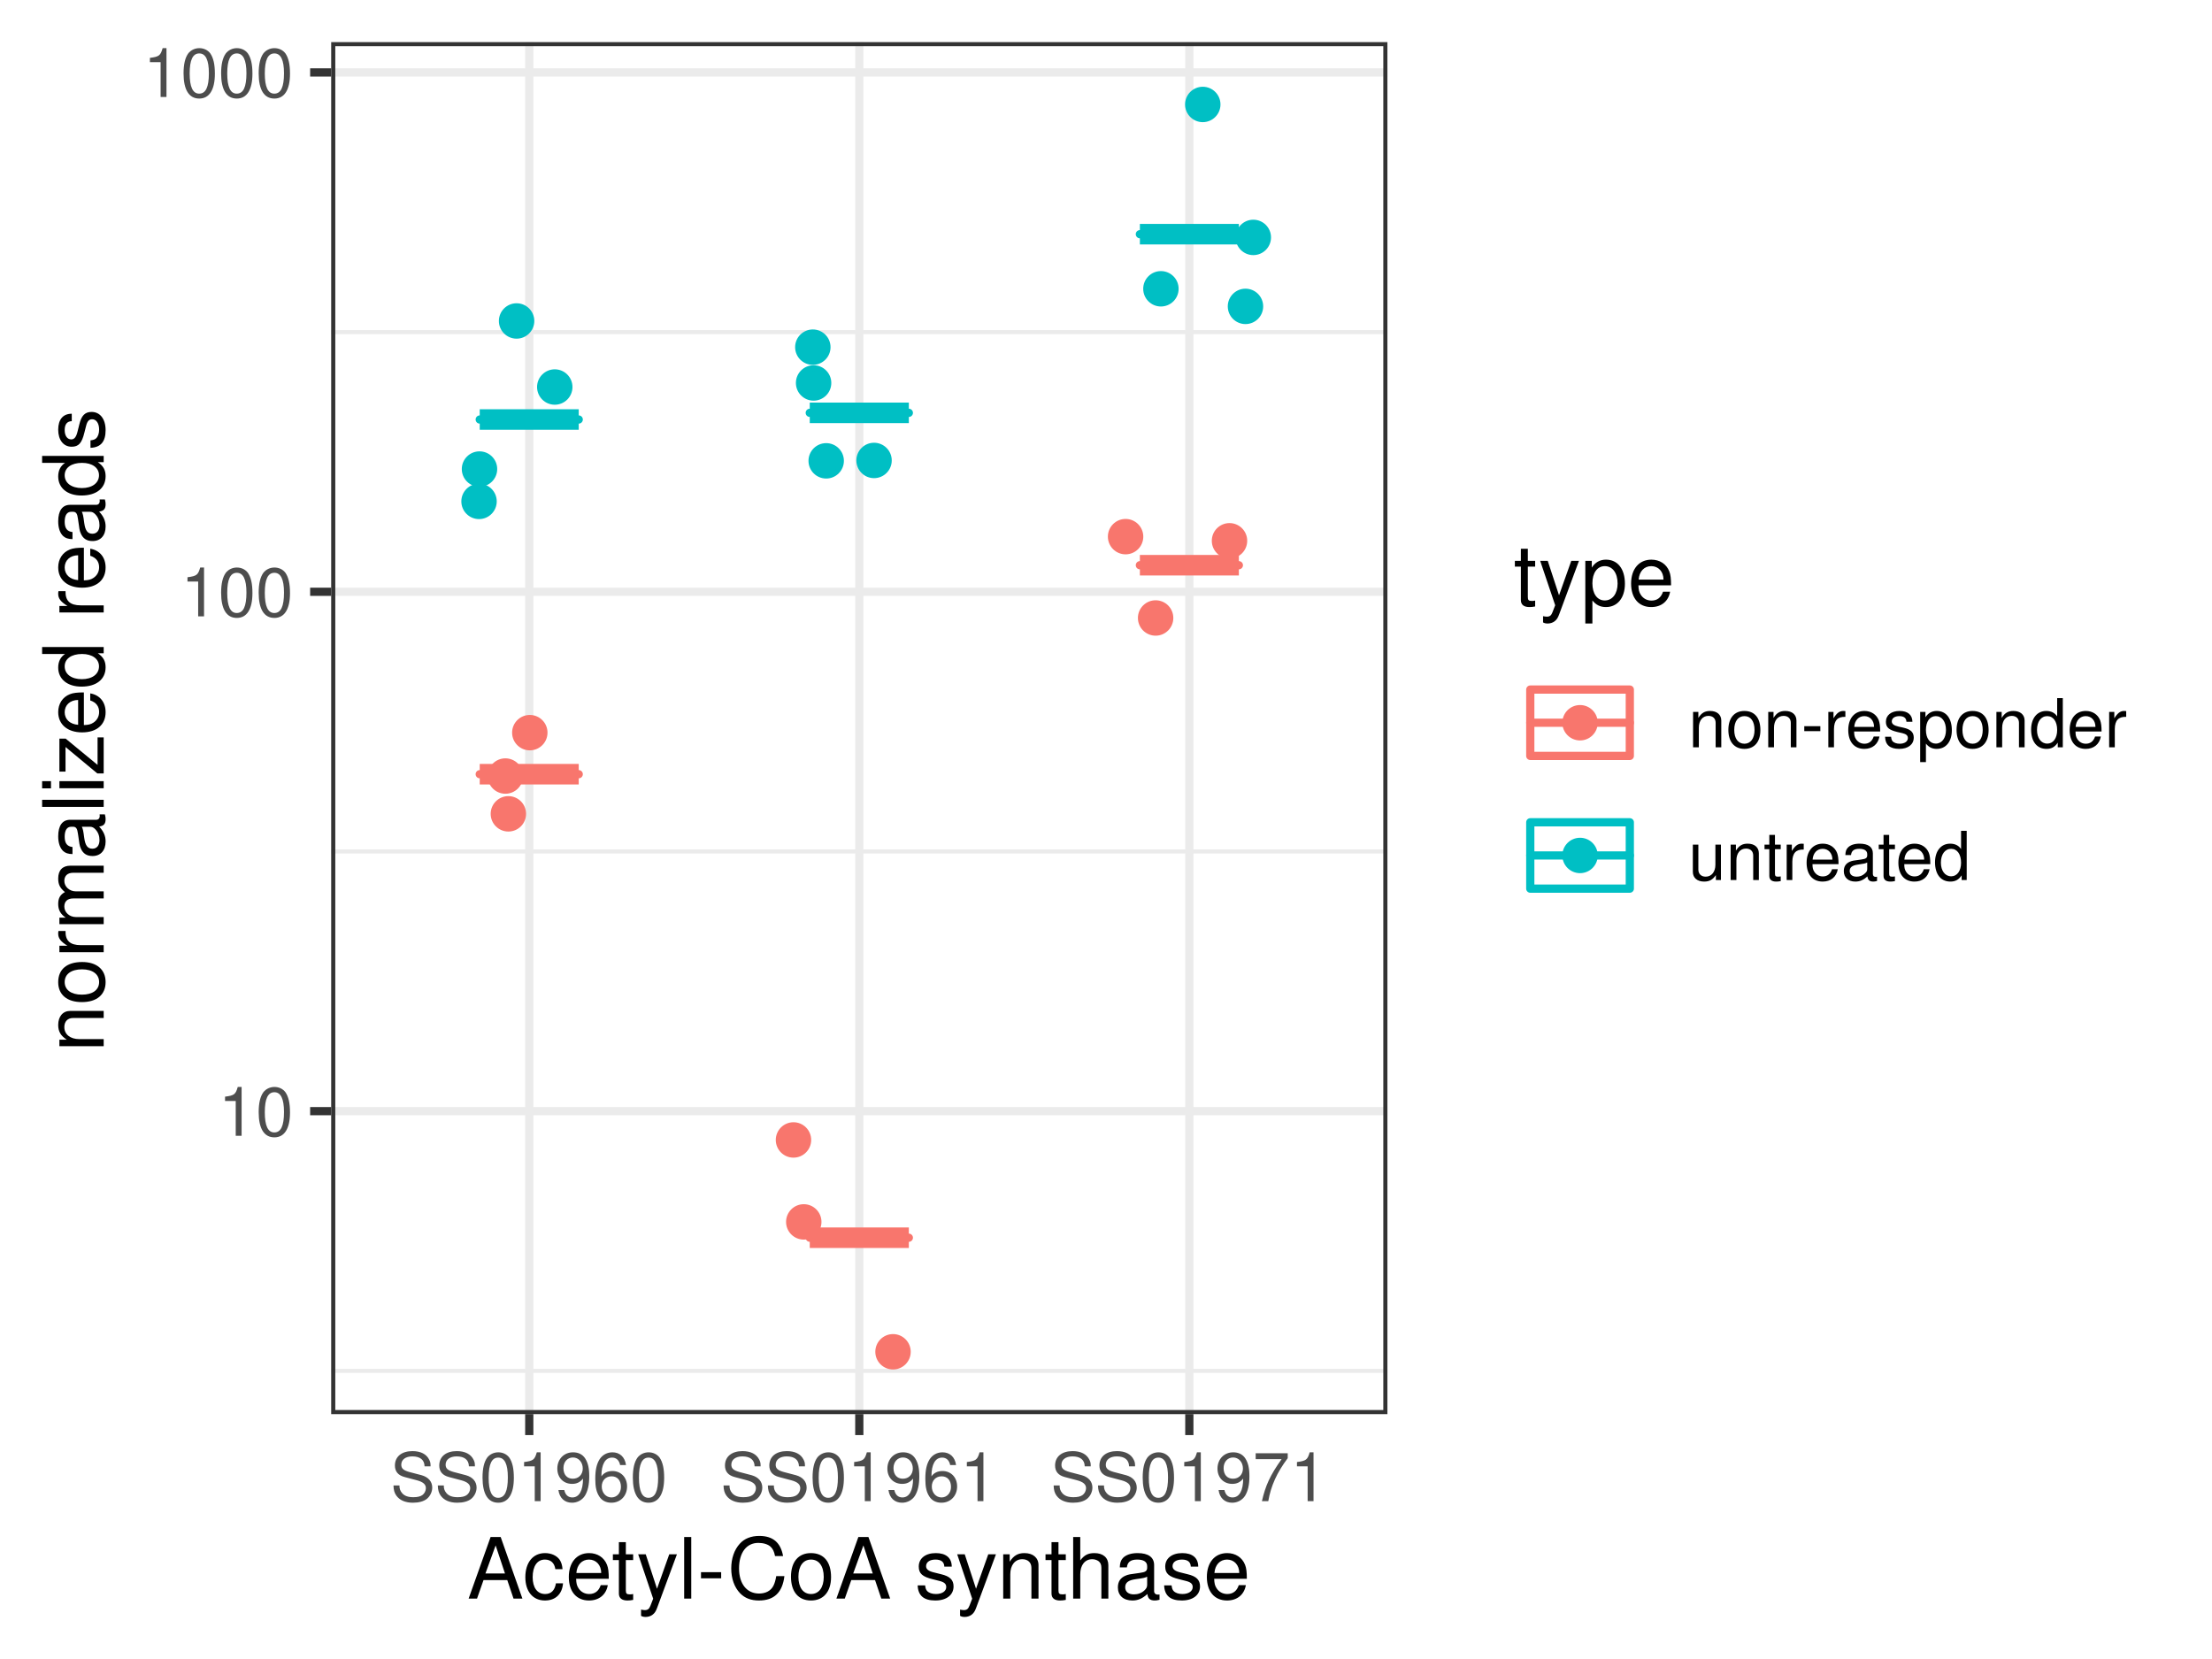
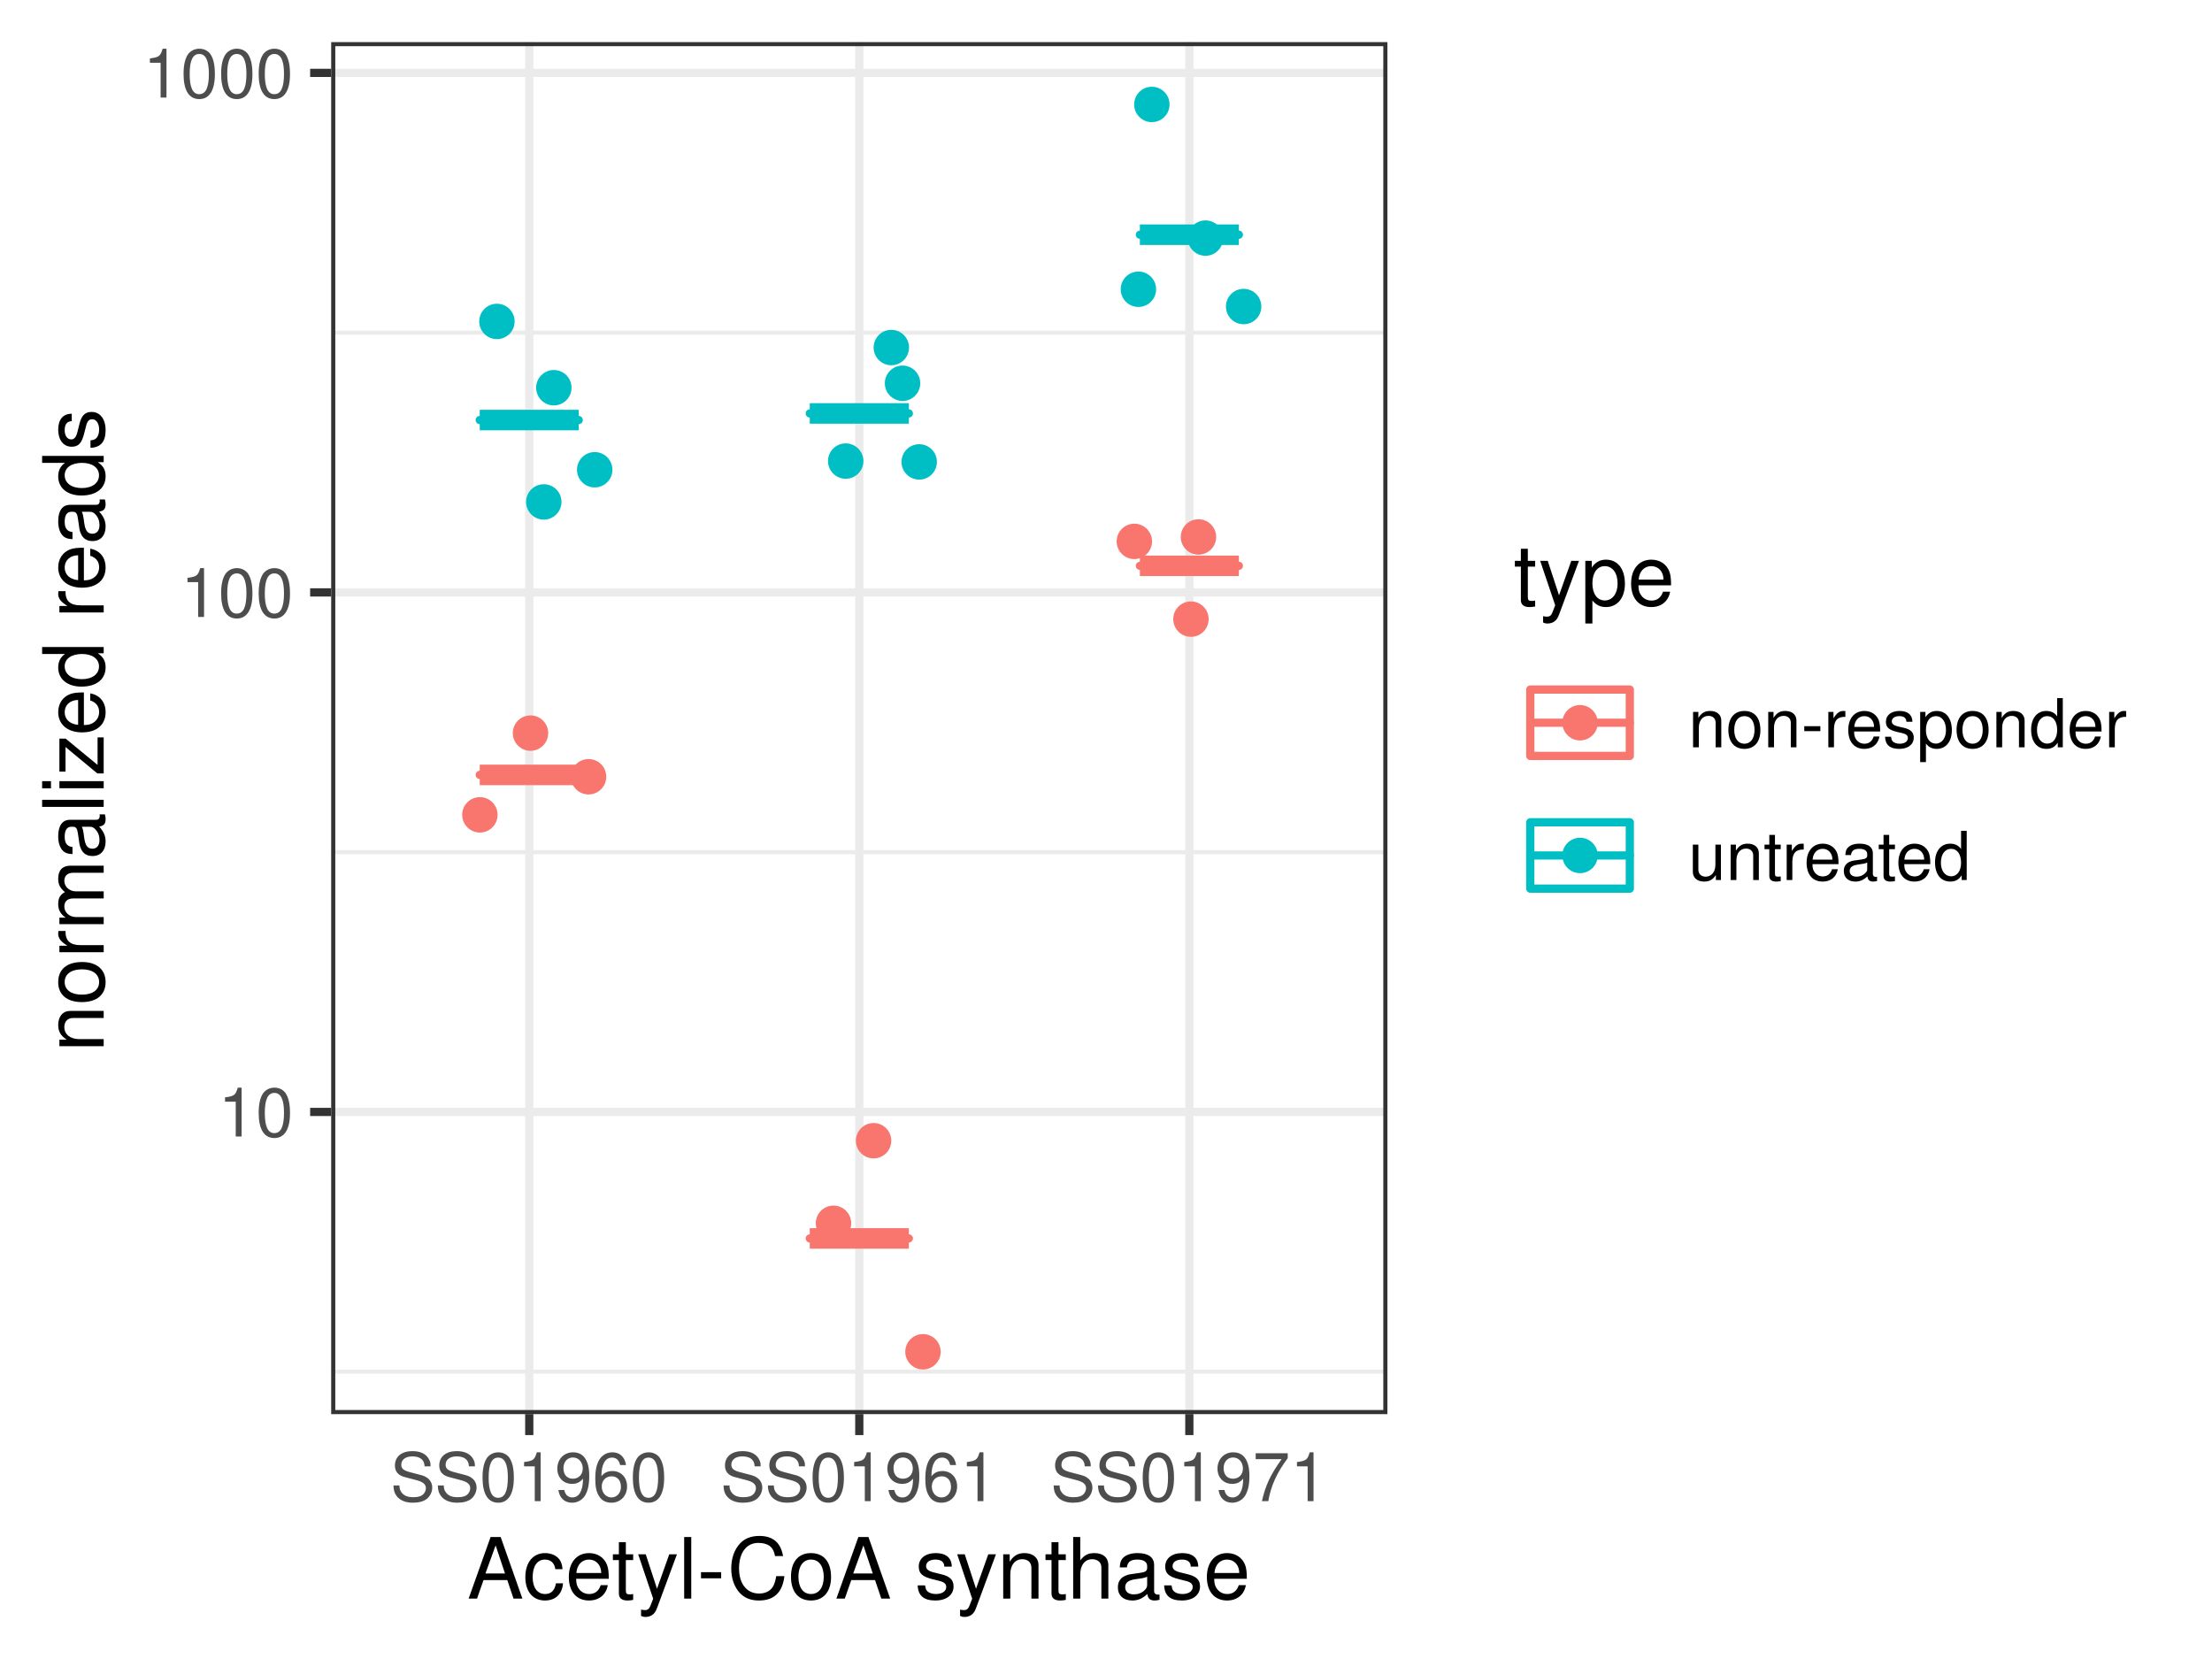
<svg xmlns="http://www.w3.org/2000/svg" viewBox="0 0 288.00 216.00">
  <defs>
    <style type="text/css">
    line, polyline, polygon, path, rect, circle {
      fill: none;
      stroke: #000000;
      stroke-linecap: round;
      stroke-linejoin: round;
      stroke-miterlimit: 10.00;
    }
  </style>
  </defs>
  <rect width="100%" height="100%" style="stroke: none; fill: #FFFFFF;" />
  <rect x="0.00" y="0" width="288.00" height="216.00" style="stroke-width: 1.07; stroke: #FFFFFF; fill: #FFFFFF;" />
  <defs>
    <clipPath id="cpNDMuMTJ8MTgwLjY0fDE4NC4xMXw1LjQ4">
      <rect x="43.12" y="5.48" width="137.52" height="178.64" />
    </clipPath>
  </defs>
  <rect x="43.12" y="5.48" width="137.52" height="178.64" style="stroke-width: 1.07; stroke: none; fill: #FFFFFF;" clip-path="url(#cpNDMuMTJ8MTgwLjY0fDE4NC4xMXw1LjQ4)" />
-   <polyline points="43.12,178.49 180.64,178.49 " style="stroke-width: 0.53; stroke: #EBEBEB; stroke-linecap: butt;" clip-path="url(#cpNDMuMTJ8MTgwLjY0fDE4NC4xMXw1LjQ4)" />
-   <polyline points="43.12,110.86 180.64,110.86 " style="stroke-width: 0.53; stroke: #EBEBEB; stroke-linecap: butt;" clip-path="url(#cpNDMuMTJ8MTgwLjY0fDE4NC4xMXw1LjQ4)" />
-   <polyline points="43.12,43.24 180.64,43.24 " style="stroke-width: 0.53; stroke: #EBEBEB; stroke-linecap: butt;" clip-path="url(#cpNDMuMTJ8MTgwLjY0fDE4NC4xMXw1LjQ4)" />
-   <polyline points="43.12,144.67 180.64,144.67 " style="stroke-width: 1.07; stroke: #EBEBEB; stroke-linecap: butt;" clip-path="url(#cpNDMuMTJ8MTgwLjY0fDE4NC4xMXw1LjQ4)" />
-   <polyline points="43.12,77.05 180.64,77.05 " style="stroke-width: 1.07; stroke: #EBEBEB; stroke-linecap: butt;" clip-path="url(#cpNDMuMTJ8MTgwLjY0fDE4NC4xMXw1LjQ4)" />
-   <polyline points="43.12,9.43 180.64,9.43 " style="stroke-width: 1.07; stroke: #EBEBEB; stroke-linecap: butt;" clip-path="url(#cpNDMuMTJ8MTgwLjY0fDE4NC4xMXw1LjQ4)" />
+   <polyline points="43.12,178.59 180.64,178.59 " style="stroke-width: 0.53; stroke: #EBEBEB; stroke-linecap: butt;" clip-path="url(#cpNDMuMTJ8MTgwLjY0fDE4NC4xMXw1LjQ4)" />
+   <polyline points="43.12,110.95 180.64,110.95 " style="stroke-width: 0.53; stroke: #EBEBEB; stroke-linecap: butt;" clip-path="url(#cpNDMuMTJ8MTgwLjY0fDE4NC4xMXw1LjQ4)" />
+   <polyline points="43.12,43.31 180.64,43.31 " style="stroke-width: 0.53; stroke: #EBEBEB; stroke-linecap: butt;" clip-path="url(#cpNDMuMTJ8MTgwLjY0fDE4NC4xMXw1LjQ4)" />
+   <polyline points="43.12,144.77 180.64,144.77 " style="stroke-width: 1.07; stroke: #EBEBEB; stroke-linecap: butt;" clip-path="url(#cpNDMuMTJ8MTgwLjY0fDE4NC4xMXw1LjQ4)" />
+   <polyline points="43.12,77.13 180.64,77.13 " style="stroke-width: 1.07; stroke: #EBEBEB; stroke-linecap: butt;" clip-path="url(#cpNDMuMTJ8MTgwLjY0fDE4NC4xMXw1LjQ4)" />
+   <polyline points="43.12,9.49 180.64,9.49 " style="stroke-width: 1.07; stroke: #EBEBEB; stroke-linecap: butt;" clip-path="url(#cpNDMuMTJ8MTgwLjY0fDE4NC4xMXw1LjQ4)" />
  <polyline points="68.91,184.11 68.91,5.48 " style="stroke-width: 1.07; stroke: #EBEBEB; stroke-linecap: butt;" clip-path="url(#cpNDMuMTJ8MTgwLjY0fDE4NC4xMXw1LjQ4)" />
  <polyline points="111.88,184.11 111.88,5.48 " style="stroke-width: 1.07; stroke: #EBEBEB; stroke-linecap: butt;" clip-path="url(#cpNDMuMTJ8MTgwLjY0fDE4NC4xMXw1LjQ4)" />
  <polyline points="154.85,184.11 154.85,5.48 " style="stroke-width: 1.07; stroke: #EBEBEB; stroke-linecap: butt;" clip-path="url(#cpNDMuMTJ8MTgwLjY0fDE4NC4xMXw1LjQ4)" />
-   <circle cx="104.65" cy="159.09" r="1.95" style="stroke-width: 0.71; stroke: #F8766D; fill: #F8766D;" clip-path="url(#cpNDMuMTJ8MTgwLjY0fDE4NC4xMXw1LjQ4)" />
-   <circle cx="146.55" cy="69.87" r="1.95" style="stroke-width: 0.71; stroke: #F8766D; fill: #F8766D;" clip-path="url(#cpNDMuMTJ8MTgwLjY0fDE4NC4xMXw1LjQ4)" />
-   <circle cx="68.98" cy="95.39" r="1.95" style="stroke-width: 0.71; stroke: #F8766D; fill: #F8766D;" clip-path="url(#cpNDMuMTJ8MTgwLjY0fDE4NC4xMXw1LjQ4)" />
-   <circle cx="105.83" cy="45.20" r="1.95" style="stroke-width: 0.71; stroke: #00BFC4; fill: #00BFC4;" clip-path="url(#cpNDMuMTJ8MTgwLjY0fDE4NC4xMXw1LjQ4)" />
-   <circle cx="156.60" cy="13.60" r="1.95" style="stroke-width: 0.71; stroke: #00BFC4; fill: #00BFC4;" clip-path="url(#cpNDMuMTJ8MTgwLjY0fDE4NC4xMXw1LjQ4)" />
-   <circle cx="67.26" cy="41.79" r="1.95" style="stroke-width: 0.71; stroke: #00BFC4; fill: #00BFC4;" clip-path="url(#cpNDMuMTJ8MTgwLjY0fDE4NC4xMXw1LjQ4)" />
-   <circle cx="107.57" cy="60.00" r="1.95" style="stroke-width: 0.71; stroke: #00BFC4; fill: #00BFC4;" clip-path="url(#cpNDMuMTJ8MTgwLjY0fDE4NC4xMXw1LjQ4)" />
-   <circle cx="163.18" cy="30.91" r="1.95" style="stroke-width: 0.71; stroke: #00BFC4; fill: #00BFC4;" clip-path="url(#cpNDMuMTJ8MTgwLjY0fDE4NC4xMXw1LjQ4)" />
-   <circle cx="62.43" cy="61.07" r="1.95" style="stroke-width: 0.71; stroke: #00BFC4; fill: #00BFC4;" clip-path="url(#cpNDMuMTJ8MTgwLjY0fDE4NC4xMXw1LjQ4)" />
-   <circle cx="116.27" cy="176.00" r="1.95" style="stroke-width: 0.71; stroke: #F8766D; fill: #F8766D;" clip-path="url(#cpNDMuMTJ8MTgwLjY0fDE4NC4xMXw1LjQ4)" />
-   <circle cx="150.46" cy="80.46" r="1.95" style="stroke-width: 0.71; stroke: #F8766D; fill: #F8766D;" clip-path="url(#cpNDMuMTJ8MTgwLjY0fDE4NC4xMXw1LjQ4)" />
-   <circle cx="66.19" cy="105.96" r="1.95" style="stroke-width: 0.71; stroke: #F8766D; fill: #F8766D;" clip-path="url(#cpNDMuMTJ8MTgwLjY0fDE4NC4xMXw1LjQ4)" />
-   <circle cx="103.31" cy="148.42" r="1.95" style="stroke-width: 0.71; stroke: #F8766D; fill: #F8766D;" clip-path="url(#cpNDMuMTJ8MTgwLjY0fDE4NC4xMXw1LjQ4)" />
-   <circle cx="160.08" cy="70.41" r="1.95" style="stroke-width: 0.71; stroke: #F8766D; fill: #F8766D;" clip-path="url(#cpNDMuMTJ8MTgwLjY0fDE4NC4xMXw1LjQ4)" />
-   <circle cx="65.80" cy="101.04" r="1.95" style="stroke-width: 0.71; stroke: #F8766D; fill: #F8766D;" clip-path="url(#cpNDMuMTJ8MTgwLjY0fDE4NC4xMXw1LjQ4)" />
-   <circle cx="113.80" cy="59.95" r="1.95" style="stroke-width: 0.71; stroke: #00BFC4; fill: #00BFC4;" clip-path="url(#cpNDMuMTJ8MTgwLjY0fDE4NC4xMXw1LjQ4)" />
-   <circle cx="162.16" cy="39.89" r="1.95" style="stroke-width: 0.71; stroke: #00BFC4; fill: #00BFC4;" clip-path="url(#cpNDMuMTJ8MTgwLjY0fDE4NC4xMXw1LjQ4)" />
-   <circle cx="62.37" cy="65.28" r="1.95" style="stroke-width: 0.71; stroke: #00BFC4; fill: #00BFC4;" clip-path="url(#cpNDMuMTJ8MTgwLjY0fDE4NC4xMXw1LjQ4)" />
-   <circle cx="105.93" cy="49.86" r="1.95" style="stroke-width: 0.71; stroke: #00BFC4; fill: #00BFC4;" clip-path="url(#cpNDMuMTJ8MTgwLjY0fDE4NC4xMXw1LjQ4)" />
-   <circle cx="151.15" cy="37.60" r="1.95" style="stroke-width: 0.71; stroke: #00BFC4; fill: #00BFC4;" clip-path="url(#cpNDMuMTJ8MTgwLjY0fDE4NC4xMXw1LjQ4)" />
-   <circle cx="72.23" cy="50.39" r="1.95" style="stroke-width: 0.71; stroke: #00BFC4; fill: #00BFC4;" clip-path="url(#cpNDMuMTJ8MTgwLjY0fDE4NC4xMXw1LjQ4)" />
-   <polyline points="62.46,100.80 62.46,100.80 75.35,100.80 75.35,100.80 62.46,100.80 62.46,100.80 " style="stroke-width: 1.07; stroke: #F8766D;" clip-path="url(#cpNDMuMTJ8MTgwLjY0fDE4NC4xMXw1LjQ4)" />
-   <polyline points="62.46,54.62 62.46,54.62 75.35,54.62 75.35,54.62 62.46,54.62 62.46,54.62 " style="stroke-width: 1.07; stroke: #00BFC4;" clip-path="url(#cpNDMuMTJ8MTgwLjY0fDE4NC4xMXw1LjQ4)" />
-   <polyline points="105.43,161.15 105.43,161.15 118.33,161.15 118.33,161.15 105.43,161.15 105.43,161.15 " style="stroke-width: 1.07; stroke: #F8766D;" clip-path="url(#cpNDMuMTJ8MTgwLjY0fDE4NC4xMXw1LjQ4)" />
-   <polyline points="105.43,53.75 105.43,53.75 118.33,53.75 118.33,53.75 105.43,53.75 105.43,53.75 " style="stroke-width: 1.07; stroke: #00BFC4;" clip-path="url(#cpNDMuMTJ8MTgwLjY0fDE4NC4xMXw1LjQ4)" />
-   <polyline points="148.41,73.59 148.41,73.59 161.30,73.59 161.30,73.59 148.41,73.59 148.41,73.59 " style="stroke-width: 1.07; stroke: #F8766D;" clip-path="url(#cpNDMuMTJ8MTgwLjY0fDE4NC4xMXw1LjQ4)" />
-   <polyline points="148.41,30.49 148.41,30.49 161.30,30.49 161.30,30.49 148.41,30.49 148.41,30.49 " style="stroke-width: 1.07; stroke: #00BFC4;" clip-path="url(#cpNDMuMTJ8MTgwLjY0fDE4NC4xMXw1LjQ4)" />
-   <line x1="62.46" y1="100.80" x2="75.35" y2="100.80" style="stroke-width: 2.67; stroke: #F8766D; stroke-linecap: butt;" clip-path="url(#cpNDMuMTJ8MTgwLjY0fDE4NC4xMXw1LjQ4)" />
-   <line x1="62.46" y1="54.62" x2="75.35" y2="54.62" style="stroke-width: 2.67; stroke: #00BFC4; stroke-linecap: butt;" clip-path="url(#cpNDMuMTJ8MTgwLjY0fDE4NC4xMXw1LjQ4)" />
-   <line x1="105.43" y1="161.15" x2="118.33" y2="161.15" style="stroke-width: 2.67; stroke: #F8766D; stroke-linecap: butt;" clip-path="url(#cpNDMuMTJ8MTgwLjY0fDE4NC4xMXw1LjQ4)" />
-   <line x1="105.43" y1="53.75" x2="118.33" y2="53.75" style="stroke-width: 2.67; stroke: #00BFC4; stroke-linecap: butt;" clip-path="url(#cpNDMuMTJ8MTgwLjY0fDE4NC4xMXw1LjQ4)" />
-   <line x1="148.41" y1="73.59" x2="161.30" y2="73.59" style="stroke-width: 2.67; stroke: #F8766D; stroke-linecap: butt;" clip-path="url(#cpNDMuMTJ8MTgwLjY0fDE4NC4xMXw1LjQ4)" />
-   <line x1="148.41" y1="30.49" x2="161.30" y2="30.49" style="stroke-width: 2.67; stroke: #00BFC4; stroke-linecap: butt;" clip-path="url(#cpNDMuMTJ8MTgwLjY0fDE4NC4xMXw1LjQ4)" />
+   <circle cx="108.52" cy="159.27" r="1.95" style="stroke-width: 0.71; stroke: #F8766D; fill: #F8766D;" clip-path="url(#cpNDMuMTJ8MTgwLjY0fDE4NC4xMXw1LjQ4)" />
+   <circle cx="156.04" cy="69.91" r="1.95" style="stroke-width: 0.71; stroke: #F8766D; fill: #F8766D;" clip-path="url(#cpNDMuMTJ8MTgwLjY0fDE4NC4xMXw1LjQ4)" />
+   <circle cx="69.07" cy="95.45" r="1.95" style="stroke-width: 0.71; stroke: #F8766D; fill: #F8766D;" clip-path="url(#cpNDMuMTJ8MTgwLjY0fDE4NC4xMXw1LjQ4)" />
+   <circle cx="116.05" cy="45.25" r="1.95" style="stroke-width: 0.71; stroke: #00BFC4; fill: #00BFC4;" clip-path="url(#cpNDMuMTJ8MTgwLjY0fDE4NC4xMXw1LjQ4)" />
+   <circle cx="149.97" cy="13.60" r="1.95" style="stroke-width: 0.71; stroke: #00BFC4; fill: #00BFC4;" clip-path="url(#cpNDMuMTJ8MTgwLjY0fDE4NC4xMXw1LjQ4)" />
+   <circle cx="64.70" cy="41.85" r="1.95" style="stroke-width: 0.71; stroke: #00BFC4; fill: #00BFC4;" clip-path="url(#cpNDMuMTJ8MTgwLjY0fDE4NC4xMXw1LjQ4)" />
+   <circle cx="119.68" cy="60.14" r="1.95" style="stroke-width: 0.71; stroke: #00BFC4; fill: #00BFC4;" clip-path="url(#cpNDMuMTJ8MTgwLjY0fDE4NC4xMXw1LjQ4)" />
+   <circle cx="156.95" cy="31.00" r="1.95" style="stroke-width: 0.71; stroke: #00BFC4; fill: #00BFC4;" clip-path="url(#cpNDMuMTJ8MTgwLjY0fDE4NC4xMXw1LjQ4)" />
+   <circle cx="77.43" cy="61.16" r="1.95" style="stroke-width: 0.71; stroke: #00BFC4; fill: #00BFC4;" clip-path="url(#cpNDMuMTJ8MTgwLjY0fDE4NC4xMXw1LjQ4)" />
+   <circle cx="120.17" cy="176.00" r="1.95" style="stroke-width: 0.71; stroke: #F8766D; fill: #F8766D;" clip-path="url(#cpNDMuMTJ8MTgwLjY0fDE4NC4xMXw1LjQ4)" />
+   <circle cx="155.06" cy="80.61" r="1.95" style="stroke-width: 0.71; stroke: #F8766D; fill: #F8766D;" clip-path="url(#cpNDMuMTJ8MTgwLjY0fDE4NC4xMXw1LjQ4)" />
+   <circle cx="62.48" cy="106.09" r="1.95" style="stroke-width: 0.71; stroke: #F8766D; fill: #F8766D;" clip-path="url(#cpNDMuMTJ8MTgwLjY0fDE4NC4xMXw1LjQ4)" />
+   <circle cx="113.74" cy="148.52" r="1.95" style="stroke-width: 0.71; stroke: #F8766D; fill: #F8766D;" clip-path="url(#cpNDMuMTJ8MTgwLjY0fDE4NC4xMXw1LjQ4)" />
+   <circle cx="147.69" cy="70.49" r="1.95" style="stroke-width: 0.71; stroke: #F8766D; fill: #F8766D;" clip-path="url(#cpNDMuMTJ8MTgwLjY0fDE4NC4xMXw1LjQ4)" />
+   <circle cx="76.63" cy="101.13" r="1.95" style="stroke-width: 0.71; stroke: #F8766D; fill: #F8766D;" clip-path="url(#cpNDMuMTJ8MTgwLjY0fDE4NC4xMXw1LjQ4)" />
+   <circle cx="110.11" cy="60.03" r="1.95" style="stroke-width: 0.71; stroke: #00BFC4; fill: #00BFC4;" clip-path="url(#cpNDMuMTJ8MTgwLjY0fDE4NC4xMXw1LjQ4)" />
+   <circle cx="161.92" cy="39.91" r="1.95" style="stroke-width: 0.71; stroke: #00BFC4; fill: #00BFC4;" clip-path="url(#cpNDMuMTJ8MTgwLjY0fDE4NC4xMXw1LjQ4)" />
+   <circle cx="70.80" cy="65.35" r="1.95" style="stroke-width: 0.71; stroke: #00BFC4; fill: #00BFC4;" clip-path="url(#cpNDMuMTJ8MTgwLjY0fDE4NC4xMXw1LjQ4)" />
+   <circle cx="117.51" cy="49.90" r="1.95" style="stroke-width: 0.71; stroke: #00BFC4; fill: #00BFC4;" clip-path="url(#cpNDMuMTJ8MTgwLjY0fDE4NC4xMXw1LjQ4)" />
+   <circle cx="148.22" cy="37.66" r="1.95" style="stroke-width: 0.71; stroke: #00BFC4; fill: #00BFC4;" clip-path="url(#cpNDMuMTJ8MTgwLjY0fDE4NC4xMXw1LjQ4)" />
+   <circle cx="72.11" cy="50.48" r="1.95" style="stroke-width: 0.71; stroke: #00BFC4; fill: #00BFC4;" clip-path="url(#cpNDMuMTJ8MTgwLjY0fDE4NC4xMXw1LjQ4)" />
+   <polyline points="62.46,100.89 62.46,100.89 75.35,100.89 75.35,100.89 62.46,100.89 62.46,100.89 " style="stroke-width: 1.07; stroke: #F8766D;" clip-path="url(#cpNDMuMTJ8MTgwLjY0fDE4NC4xMXw1LjQ4)" />
+   <polyline points="62.46,54.69 62.46,54.69 75.35,54.69 75.35,54.69 62.46,54.69 62.46,54.69 " style="stroke-width: 1.07; stroke: #00BFC4;" clip-path="url(#cpNDMuMTJ8MTgwLjY0fDE4NC4xMXw1LjQ4)" />
+   <polyline points="105.43,161.24 105.43,161.24 118.33,161.24 118.33,161.24 105.43,161.24 105.43,161.24 " style="stroke-width: 1.07; stroke: #F8766D;" clip-path="url(#cpNDMuMTJ8MTgwLjY0fDE4NC4xMXw1LjQ4)" />
+   <polyline points="105.43,53.83 105.43,53.83 118.33,53.83 118.33,53.83 105.43,53.83 105.43,53.83 " style="stroke-width: 1.07; stroke: #00BFC4;" clip-path="url(#cpNDMuMTJ8MTgwLjY0fDE4NC4xMXw1LjQ4)" />
+   <polyline points="148.41,73.67 148.41,73.67 161.30,73.67 161.30,73.67 148.41,73.67 148.41,73.67 " style="stroke-width: 1.07; stroke: #F8766D;" clip-path="url(#cpNDMuMTJ8MTgwLjY0fDE4NC4xMXw1LjQ4)" />
+   <polyline points="148.41,30.56 148.41,30.56 161.30,30.56 161.30,30.56 148.41,30.56 148.41,30.56 " style="stroke-width: 1.07; stroke: #00BFC4;" clip-path="url(#cpNDMuMTJ8MTgwLjY0fDE4NC4xMXw1LjQ4)" />
+   <line x1="62.46" y1="100.89" x2="75.35" y2="100.89" style="stroke-width: 2.67; stroke: #F8766D; stroke-linecap: butt;" clip-path="url(#cpNDMuMTJ8MTgwLjY0fDE4NC4xMXw1LjQ4)" />
+   <line x1="62.46" y1="54.69" x2="75.35" y2="54.69" style="stroke-width: 2.67; stroke: #00BFC4; stroke-linecap: butt;" clip-path="url(#cpNDMuMTJ8MTgwLjY0fDE4NC4xMXw1LjQ4)" />
+   <line x1="105.43" y1="161.24" x2="118.33" y2="161.24" style="stroke-width: 2.67; stroke: #F8766D; stroke-linecap: butt;" clip-path="url(#cpNDMuMTJ8MTgwLjY0fDE4NC4xMXw1LjQ4)" />
+   <line x1="105.43" y1="53.83" x2="118.33" y2="53.83" style="stroke-width: 2.67; stroke: #00BFC4; stroke-linecap: butt;" clip-path="url(#cpNDMuMTJ8MTgwLjY0fDE4NC4xMXw1LjQ4)" />
+   <line x1="148.41" y1="73.67" x2="161.30" y2="73.67" style="stroke-width: 2.67; stroke: #F8766D; stroke-linecap: butt;" clip-path="url(#cpNDMuMTJ8MTgwLjY0fDE4NC4xMXw1LjQ4)" />
+   <line x1="148.41" y1="30.56" x2="161.30" y2="30.56" style="stroke-width: 2.67; stroke: #00BFC4; stroke-linecap: butt;" clip-path="url(#cpNDMuMTJ8MTgwLjY0fDE4NC4xMXw1LjQ4)" />
  <rect x="43.12" y="5.48" width="137.52" height="178.64" style="stroke-width: 1.07; stroke: #333333;" clip-path="url(#cpNDMuMTJ8MTgwLjY0fDE4NC4xMXw1LjQ4)" />
  <defs>
    <clipPath id="cpMC4wMHwyODguMDB8MjE2LjAwfDAuMDA=">
      <rect x="0.00" y="0.00" width="288.00" height="216.00" />
    </clipPath>
  </defs>
  <g clip-path="url(#cpMC4wMHwyODguMDB8MjE2LjAwfDAuMDA=)">
-     <text x="28.41" y="147.88" style="font-size: 8.80px; fill: #4D4D4D; font-family: Nimbus Sans L;" textLength="9.78px" lengthAdjust="spacingAndGlyphs">10</text>
+     <text x="28.41" y="147.97" style="font-size: 8.80px; fill: #4D4D4D; font-family: Nimbus Sans L;" textLength="9.78px" lengthAdjust="spacingAndGlyphs">10</text>
  </g>
  <g clip-path="url(#cpMC4wMHwyODguMDB8MjE2LjAwfDAuMDA=)">
-     <text x="23.52" y="80.25" style="font-size: 8.80px; fill: #4D4D4D; font-family: Nimbus Sans L;" textLength="14.67px" lengthAdjust="spacingAndGlyphs">100</text>
+     <text x="23.52" y="80.33" style="font-size: 8.80px; fill: #4D4D4D; font-family: Nimbus Sans L;" textLength="14.67px" lengthAdjust="spacingAndGlyphs">100</text>
  </g>
  <g clip-path="url(#cpMC4wMHwyODguMDB8MjE2LjAwfDAuMDA=)">
-     <text x="18.63" y="12.63" style="font-size: 8.80px; fill: #4D4D4D; font-family: Nimbus Sans L;" textLength="19.56px" lengthAdjust="spacingAndGlyphs">1000</text>
+     <text x="18.63" y="12.70" style="font-size: 8.80px; fill: #4D4D4D; font-family: Nimbus Sans L;" textLength="19.56px" lengthAdjust="spacingAndGlyphs">1000</text>
  </g>
-   <polyline points="40.38,144.67 43.12,144.67 " style="stroke-width: 1.07; stroke: #333333; stroke-linecap: butt;" clip-path="url(#cpMC4wMHwyODguMDB8MjE2LjAwfDAuMDA=)" />
-   <polyline points="40.38,77.05 43.12,77.05 " style="stroke-width: 1.07; stroke: #333333; stroke-linecap: butt;" clip-path="url(#cpMC4wMHwyODguMDB8MjE2LjAwfDAuMDA=)" />
-   <polyline points="40.38,9.43 43.12,9.43 " style="stroke-width: 1.07; stroke: #333333; stroke-linecap: butt;" clip-path="url(#cpMC4wMHwyODguMDB8MjE2LjAwfDAuMDA=)" />
+   <polyline points="40.38,144.77 43.12,144.77 " style="stroke-width: 1.07; stroke: #333333; stroke-linecap: butt;" clip-path="url(#cpMC4wMHwyODguMDB8MjE2LjAwfDAuMDA=)" />
+   <polyline points="40.38,77.13 43.12,77.13 " style="stroke-width: 1.07; stroke: #333333; stroke-linecap: butt;" clip-path="url(#cpMC4wMHwyODguMDB8MjE2LjAwfDAuMDA=)" />
+   <polyline points="40.38,9.49 43.12,9.49 " style="stroke-width: 1.07; stroke: #333333; stroke-linecap: butt;" clip-path="url(#cpMC4wMHwyODguMDB8MjE2LjAwfDAuMDA=)" />
  <polyline points="68.91,186.85 68.91,184.11 " style="stroke-width: 1.07; stroke: #333333; stroke-linecap: butt;" clip-path="url(#cpMC4wMHwyODguMDB8MjE2LjAwfDAuMDA=)" />
  <polyline points="111.88,186.85 111.88,184.11 " style="stroke-width: 1.07; stroke: #333333; stroke-linecap: butt;" clip-path="url(#cpMC4wMHwyODguMDB8MjE2LjAwfDAuMDA=)" />
  <polyline points="154.85,186.85 154.85,184.11 " style="stroke-width: 1.07; stroke: #333333; stroke-linecap: butt;" clip-path="url(#cpMC4wMHwyODguMDB8MjE2LjAwfDAuMDA=)" />
  <g clip-path="url(#cpMC4wMHwyODguMDB8MjE2LjAwfDAuMDA=)">
    <text x="50.81" y="195.45" style="font-size: 8.80px; fill: #4D4D4D; font-family: Nimbus Sans L;" textLength="36.19px" lengthAdjust="spacingAndGlyphs">SS01960</text>
  </g>
  <g clip-path="url(#cpMC4wMHwyODguMDB8MjE2LjAwfDAuMDA=)">
    <text x="93.78" y="195.45" style="font-size: 8.80px; fill: #4D4D4D; font-family: Nimbus Sans L;" textLength="36.19px" lengthAdjust="spacingAndGlyphs">SS01961</text>
  </g>
  <g clip-path="url(#cpMC4wMHwyODguMDB8MjE2LjAwfDAuMDA=)">
    <text x="136.76" y="195.45" style="font-size: 8.80px; fill: #4D4D4D; font-family: Nimbus Sans L;" textLength="36.19px" lengthAdjust="spacingAndGlyphs">SS01971</text>
  </g>
  <g clip-path="url(#cpMC4wMHwyODguMDB8MjE2LjAwfDAuMDA=)">
    <text x="60.83" y="208.13" style="font-size: 11.00px; font-family: Nimbus Sans L;" textLength="102.09px" lengthAdjust="spacingAndGlyphs">Acetyl-CoA synthase</text>
  </g>
  <g clip-path="url(#cpMC4wMHwyODguMDB8MjE2LjAwfDAuMDA=)">
    <text transform="translate(13.50,136.98) rotate(-90)" style="font-size: 11.00px; font-family: Nimbus Sans L;" textLength="84.36px" lengthAdjust="spacingAndGlyphs">normalized reads</text>
  </g>
  <rect x="191.60" y="64.09" width="90.92" height="61.40" style="stroke-width: 1.07; stroke: none; fill: #FFFFFF;" clip-path="url(#cpMC4wMHwyODguMDB8MjE2LjAwfDAuMDA=)" />
  <g clip-path="url(#cpMC4wMHwyODguMDB8MjE2LjAwfDAuMDA=)">
    <text x="197.08" y="78.79" style="font-size: 11.00px; font-family: Nimbus Sans L;" textLength="20.79px" lengthAdjust="spacingAndGlyphs">type</text>
  </g>
  <rect x="197.08" y="85.46" width="17.28" height="17.28" style="stroke-width: 1.07; stroke: none; fill: #FFFFFF;" clip-path="url(#cpMC4wMHwyODguMDB8MjE2LjAwfDAuMDA=)" />
  <circle cx="205.72" cy="94.10" r="1.95" style="stroke-width: 0.71; stroke: #F8766D; fill: #F8766D;" clip-path="url(#cpMC4wMHwyODguMDB8MjE2LjAwfDAuMDA=)" />
  <rect x="199.24" y="89.78" width="12.96" height="8.64" style="stroke-width: 1.07; stroke: #F8766D;" clip-path="url(#cpMC4wMHwyODguMDB8MjE2LjAwfDAuMDA=)" />
  <polyline points="199.24,94.10 212.20,94.10 " style="stroke-width: 1.07; stroke: #F8766D;" clip-path="url(#cpMC4wMHwyODguMDB8MjE2LjAwfDAuMDA=)" />
  <rect x="197.08" y="102.74" width="17.28" height="17.28" style="stroke-width: 1.07; stroke: none; fill: #FFFFFF;" clip-path="url(#cpMC4wMHwyODguMDB8MjE2LjAwfDAuMDA=)" />
  <circle cx="205.72" cy="111.38" r="1.95" style="stroke-width: 0.71; stroke: #00BFC4; fill: #00BFC4;" clip-path="url(#cpMC4wMHwyODguMDB8MjE2LjAwfDAuMDA=)" />
  <rect x="199.24" y="107.06" width="12.96" height="8.64" style="stroke-width: 1.07; stroke: #00BFC4;" clip-path="url(#cpMC4wMHwyODguMDB8MjE2LjAwfDAuMDA=)" />
  <polyline points="199.24,111.38 212.20,111.38 " style="stroke-width: 1.07; stroke: #00BFC4;" clip-path="url(#cpMC4wMHwyODguMDB8MjE2LjAwfDAuMDA=)" />
  <g clip-path="url(#cpMC4wMHwyODguMDB8MjE2LjAwfDAuMDA=)">
    <text x="219.83" y="97.30" style="font-size: 8.80px; font-family: Nimbus Sans L;" textLength="57.21px" lengthAdjust="spacingAndGlyphs">non-responder</text>
  </g>
  <g clip-path="url(#cpMC4wMHwyODguMDB8MjE2LjAwfDAuMDA=)">
    <text x="219.83" y="114.58" style="font-size: 8.80px; font-family: Nimbus Sans L;" textLength="37.17px" lengthAdjust="spacingAndGlyphs">untreated</text>
  </g>
</svg>
